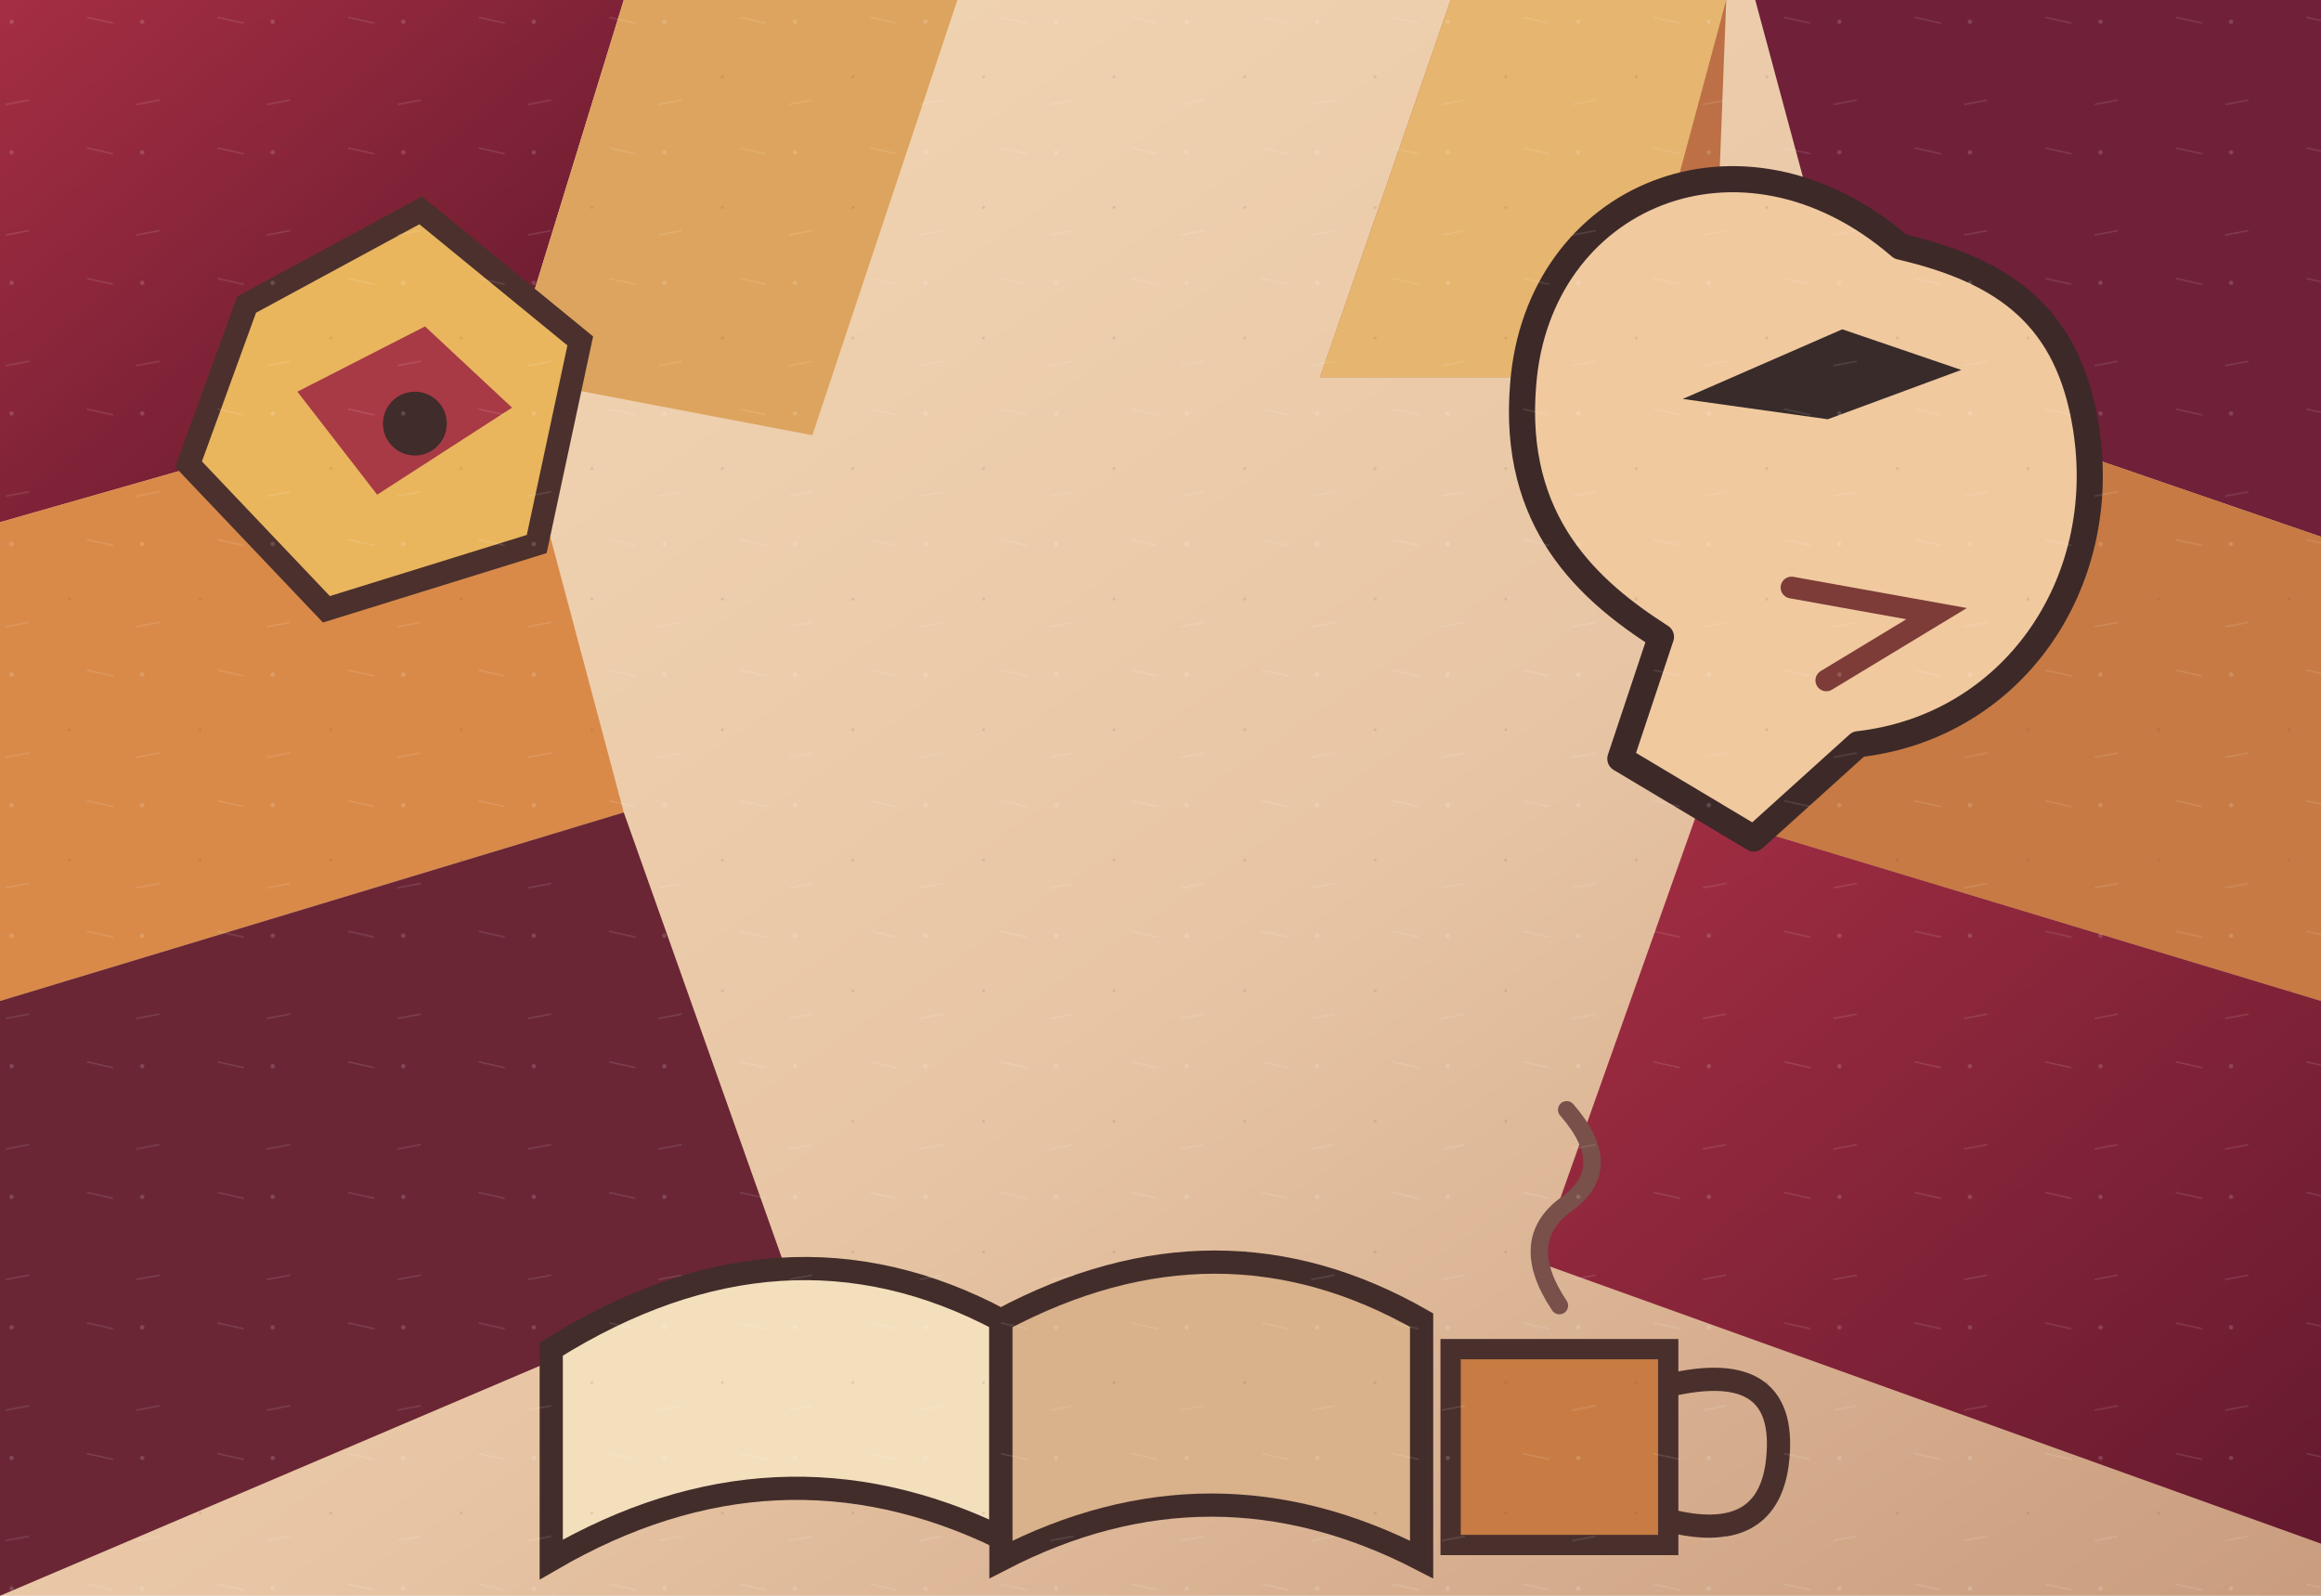
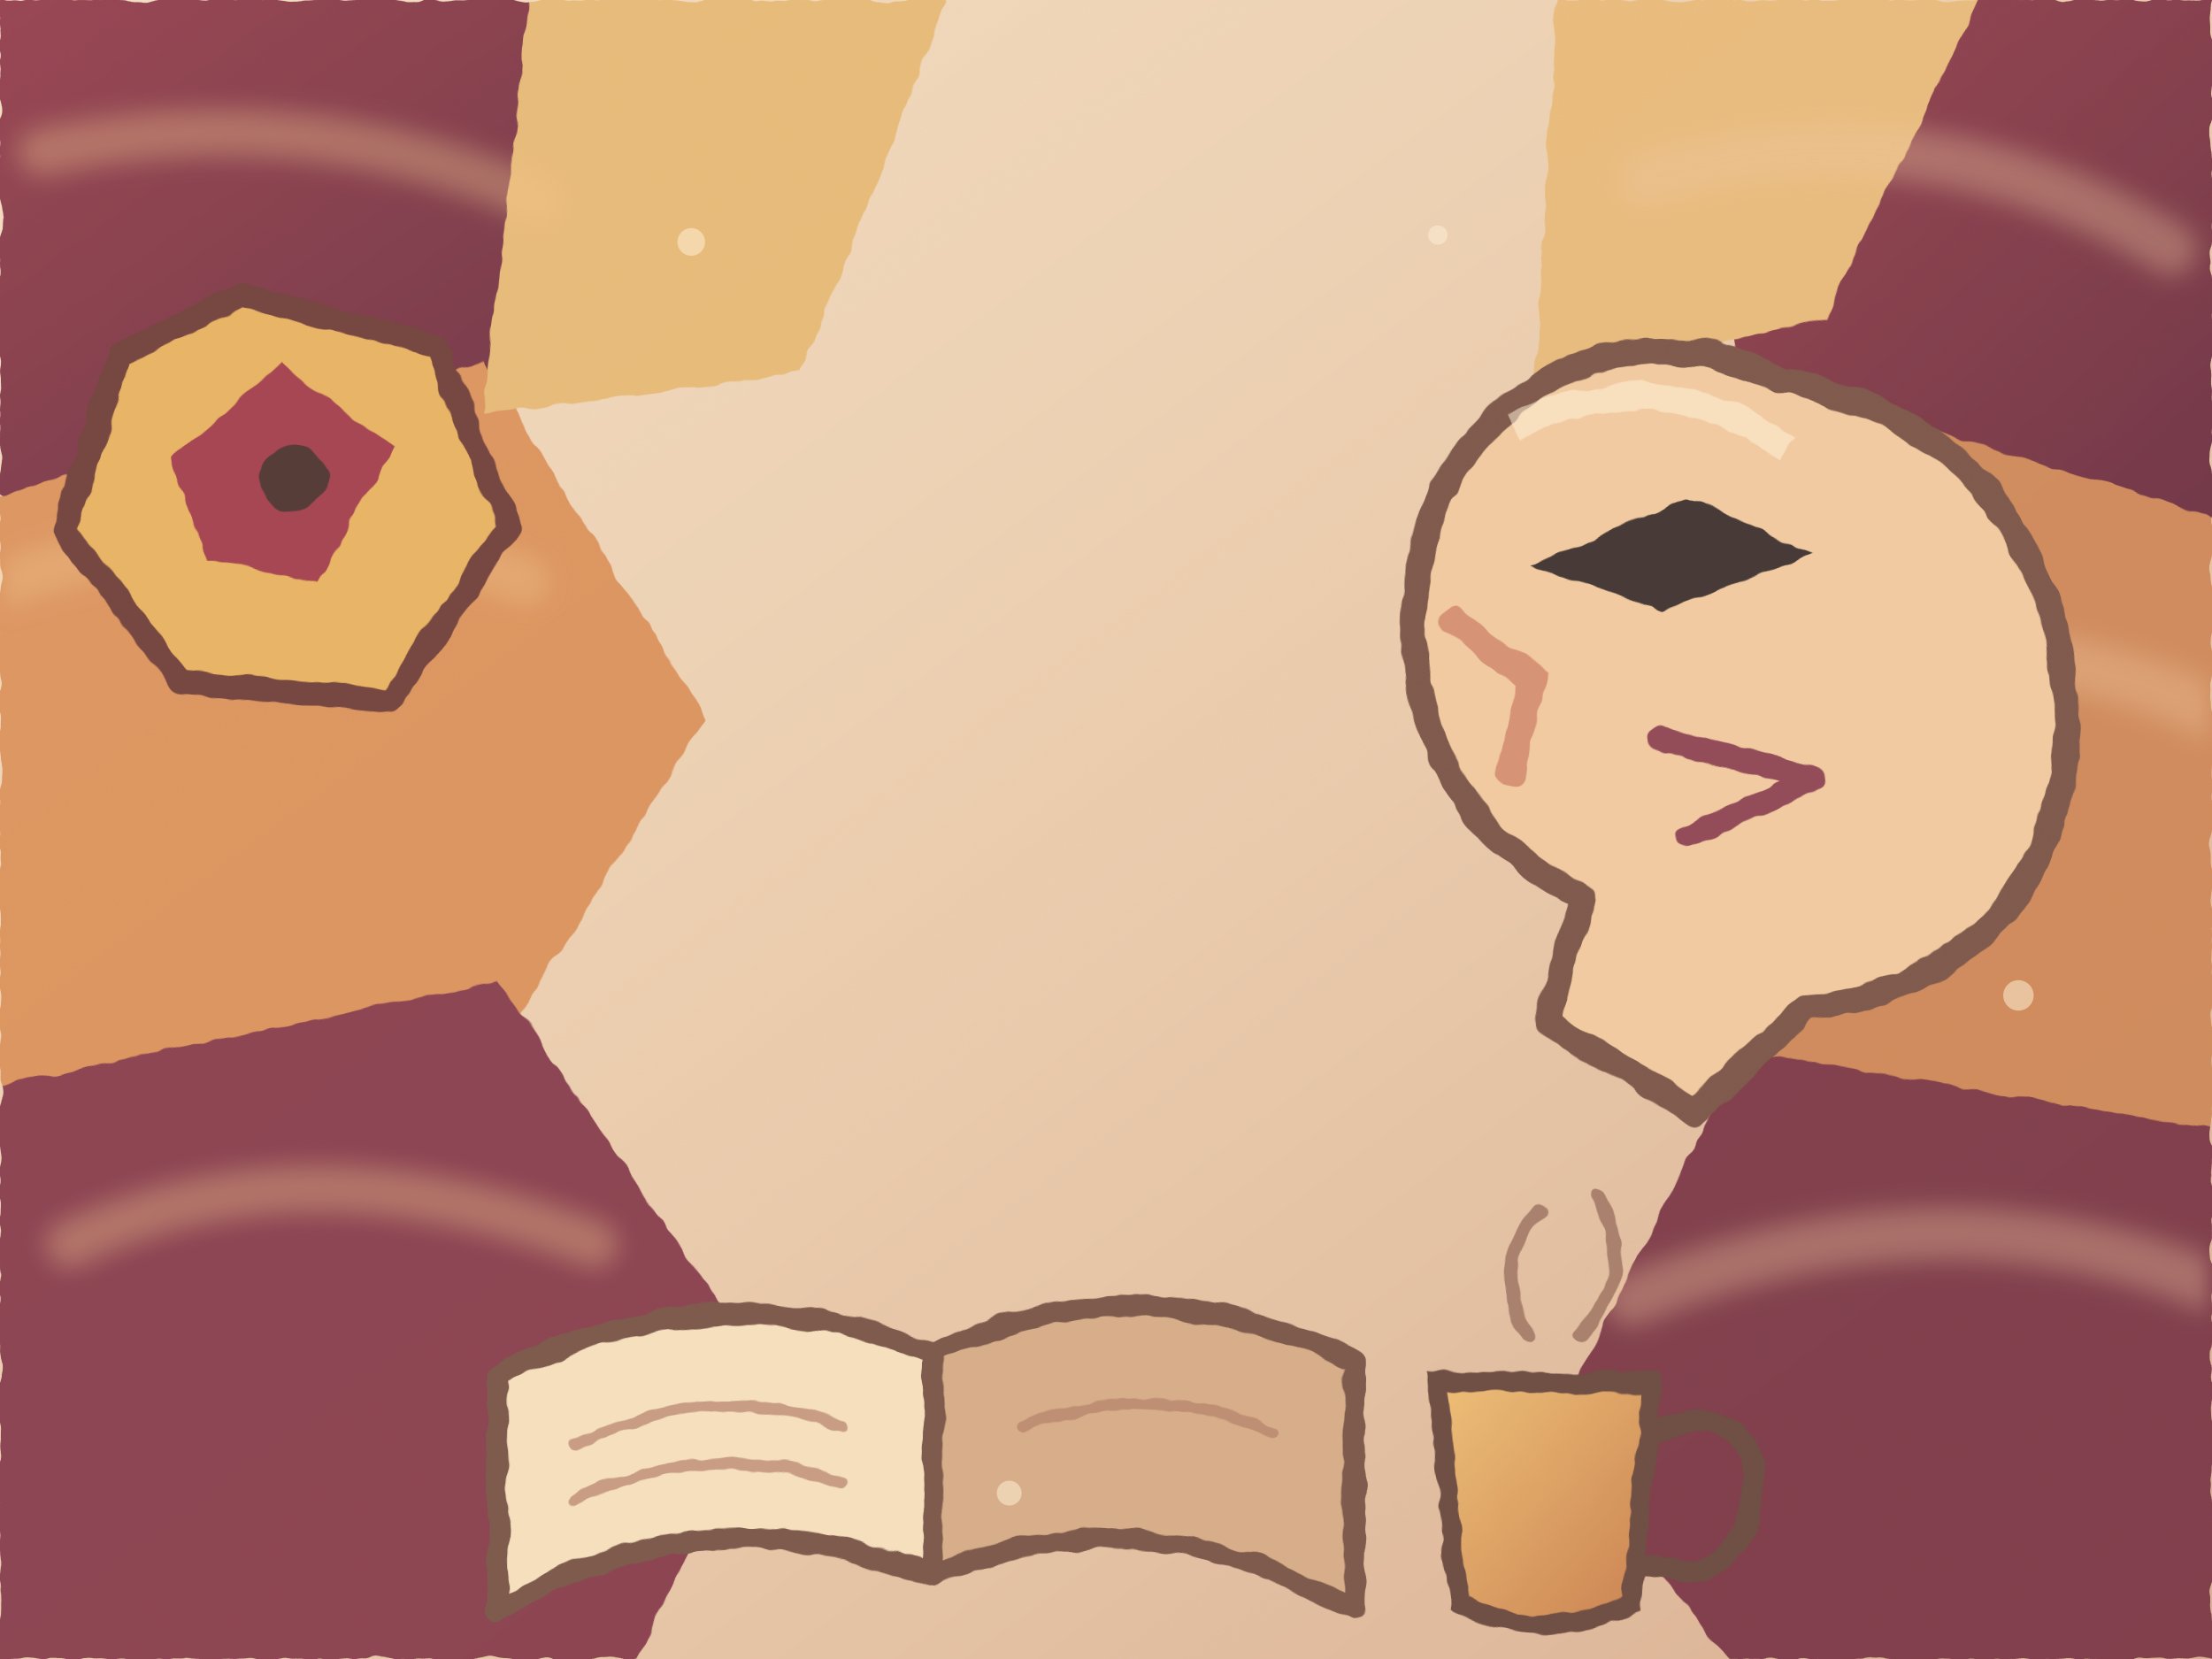
- <svg xmlns="http://www.w3.org/2000/svg" viewBox="0 0 1600 1100" preserveAspectRatio="xMidYMid slice">
+ <svg xmlns="http://www.w3.org/2000/svg" viewBox="0 0 1600 1200" preserveAspectRatio="xMidYMid slice">
  <defs>
-     <linearGradient id="paper" x2="1" y2="1">
-       <stop stop-color="#f4d9b7" />
-       <stop offset=".55" stop-color="#e8c6a5" />
-       <stop offset="1" stop-color="#c99c7e" />
+     <linearGradient id="paper" x1="0" y1="0" x2="1" y2="1">
+       <stop stop-color="#f5dfc5" />
+       <stop offset=".55" stop-color="#e8c9aa" />
+       <stop offset="1" stop-color="#d8ad91" />
    </linearGradient>
-     <linearGradient id="wine" x2="1" y2="1">
-       <stop stop-color="#a52e43" />
-       <stop offset="1" stop-color="#5c172c" />
+     <linearGradient id="burgundy" x1="0" y1="0" x2="1" y2="1">
+       <stop stop-color="#8e3043" />
+       <stop offset="1" stop-color="#571d35" />
    </linearGradient>
-     <pattern id="grain" width="90" height="90" patternUnits="userSpaceOnUse">
-       <circle cx="8" cy="15" r="1.5" fill="#fff" opacity=".16" />
-       <circle cx="48" cy="53" r="1" fill="#5b2a27" opacity=".12" />
-       <path d="M4 72l16-3M60 12l18 4" stroke="#fff" opacity=".12" />
-     </pattern>
+     <linearGradient id="ochre" x1="0" y1="0" x2="1" y2="1">
+       <stop stop-color="#edbd72" />
+       <stop offset="1" stop-color="#c77b49" />
+     </linearGradient>
+     <filter id="soft">
+       <feGaussianBlur stdDeviation="9" />
+     </filter>
+     <filter id="paint">
+       <feTurbulence type="fractalNoise" baseFrequency=".035" numOctaves="3" seed="8" result="noise" />
+       <feDisplacementMap in="SourceGraphic" in2="noise" scale="8" xChannelSelector="R" yChannelSelector="G" />
+     </filter>
+     <filter id="grain">
+       <feTurbulence type="fractalNoise" baseFrequency=".7" numOctaves="2" stitchTiles="stitch" />
+       <feColorMatrix type="saturate" values="0" />
+       <feComponentTransfer>
+         <feFuncA type="table" tableValues="0 .10" />
+       </feComponentTransfer>
+       <feBlend in="SourceGraphic" mode="soft-light" />
+     </filter>
  </defs>
-   <rect width="1600" height="1100" fill="url(#paper)" />
-   <path d="M0 0h430l-80 260L0 360z" fill="url(#wine)" />
-   <path d="M0 360 350 260l80 300L0 690z" fill="#d98a49" />
-   <path d="M0 690 430 560l110 310L0 1100z" fill="#6a2635" />
-   <path d="M430 0 660 0 560 300 350 260z" fill="#dca45e" />
-   <path d="M1600 0h-390l70 260 320 110z" fill="#702039" />
-   <path d="m1600 370-320-110-110 300 430 130z" fill="#c77a43" />
-   <path d="m1600 690-430-130-110 310 640 230z" fill="url(#wine)" />
-   <path d="M1190 0h-190l-90 260 270 0z" fill="#bd7045" />
-   <path d="m1000 0 190 0-70 260-210 0z" fill="#e6b56f" />
-   <path d="M1310 170c-110-95-250-35-260 95-8 95 45 142 95 174l-28 84 92 55 72-65c106-12 174-110 157-218-12-76-55-108-128-125z" fill="#f0c99f" stroke="#3d2928" stroke-width="18" stroke-linejoin="round" />
-   <path d="m1160 275 110-48 82 28-92 34z" fill="#382b2a" />
-   <path d="m1235 405 100 18-76 46" fill="none" stroke="#7d3c37" stroke-width="15" stroke-linecap="round" />
-   <path d="M170 210 290 145l110 90-30 140-145 45-95-100z" fill="#e9b65e" stroke="#4b302d" stroke-width="16" />
-   <path d="m205 270 88-45 60 56-93 60z" fill="#a83a45" />
-   <circle cx="286" cy="292" r="22" fill="#402c2a" />
-   <path d="M380 930q160-100 310-20v150q-155-75-310 15z" fill="#f4dfbd" stroke="#422d2b" stroke-width="16" />
-   <path d="M690 910q150-80 290 0v165q-145-75-290 0z" fill="#d9b18a" stroke="#422d2b" stroke-width="16" />
-   <path d="M1000 930h150v135h-150z" fill="#c87c43" stroke="#4a302c" stroke-width="14" />
-   <path d="M1150 955q85-20 75 55-8 55-75 38" fill="none" stroke="#4a302c" stroke-width="16" />
-   <path d="M1075 900q-30-45 5-70t0-65" fill="none" stroke="#79504a" stroke-width="12" stroke-linecap="round" />
-   <rect width="1600" height="1100" fill="url(#grain)" />
+   <rect width="1600" height="1200" fill="url(#paper)" />
+   <g opacity=".92" filter="url(#paint)">
+     <path d="M-90 0H490L365 290 80 410-80 300Z" fill="url(#burgundy)" />
+     <path d="M-80 380 350 260 510 520 360 760-90 800Z" fill="#d88b53" />
+     <path d="M-70 800 360 710 560 1000 430 1260H-80Z" fill="#7c2c42" />
+     <path d="M390-60 700-40 580 270 350 300Z" fill="#e5b66f" />
+     <path d="M1680-30H1190L1260 280 1610 420Z" fill="url(#burgundy)" />
+     <path d="M1680 400 1270 270 1110 550 1260 820 1680 850Z" fill="#cb8150" />
+     <path d="M1680 830 1260 760 1120 1040 1300 1260H1680Z" fill="#70283d" />
+     <path d="M1130-60 1450-40 1320 230 1110 280Z" fill="#e7b875" />
+   </g>
+   <g fill="none" stroke-linecap="round" opacity=".36" filter="url(#soft)">
+     <path d="M30 110Q220 70 390 145M-20 430Q190 350 380 420M50 900Q220 820 430 900" stroke="#f3c58b" stroke-width="34" />
+     <path d="M1190 130Q1390 70 1570 180M1220 510Q1430 430 1610 520M1180 940Q1400 850 1600 930" stroke="#f0c49b" stroke-width="38" />
+   </g>
+   <g transform="translate(1115 245) rotate(5)" filter="url(#paint)">
+     <path d="M175 15C55-35-75 50-75 190c0 110 60 180 140 210l-18 92 112 55 75-82c120-22 188-122 165-245C378 100 294 25 175 15Z" fill="#f1c99f" stroke="#765044" stroke-width="19" stroke-linejoin="round" />
+     <path d="M5 165 115 105 210 137 105 188Z" fill="#382d2c" />
+     <path d="M110 280 225 300 135 350" fill="none" stroke="#8b4050" stroke-width="17" stroke-linecap="round" stroke-linejoin="round" />
+     <path d="M-45 210 15 245 5 315" fill="none" stroke="#d58d70" stroke-width="20" stroke-linecap="round" />
+     <path d="M-15 65Q90 5 185 65" fill="none" stroke="#fff0d7" stroke-width="20" opacity=".55" />
+   </g>
+   <g transform="translate(205 360) rotate(-12)" filter="url(#paint)">
+     <path d="M0-150 130-85 155 55 45 160-100 115-160-10-95-125Z" fill="#e7b15f" stroke="#6d3b37" stroke-width="17" stroke-linejoin="round" />
+     <path d="M-72-45 18-95 85-20 12 65-65 32Z" fill="#a13b4b" />
+     <circle cx="10" cy="-12" r="24" fill="#4a302e" />
+   </g>
+   <g transform="translate(360 950)" filter="url(#paint)">
+     <path d="M0 45Q155-35 315 28V190Q150 125 0 215Z" fill="#f5dfbd" stroke="#755044" stroke-width="15" stroke-linejoin="round" />
+     <path d="M315 28Q465-42 620 35V215Q460 125 315 190Z" fill="#d5aa85" stroke="#755044" stroke-width="15" stroke-linejoin="round" />
+     <path d="M55 95Q150 48 250 82M55 135Q150 90 250 122M380 83Q470 45 560 86" fill="none" stroke="#b17a65" stroke-width="8" stroke-linecap="round" opacity=".7" />
+   </g>
+   <g transform="translate(1040 1000)" filter="url(#paint)">
+     <path d="M0 0H155L140 160Q75 190 15 160Z" fill="url(#ochre)" stroke="#65433b" stroke-width="14" />
+     <path d="M155 35Q245 8 225 95Q213 150 145 130" fill="none" stroke="#65433b" stroke-width="16" />
+     <path d="M65-35Q35-85 75-125M105-35Q145-85 115-135" fill="none" stroke="#8a5c4e" stroke-width="10" stroke-linecap="round" opacity=".7" />
+   </g>
+   <g fill="#fff0d5" opacity=".55">
+     <circle cx="500" cy="175" r="10" />
+     <circle cx="1040" cy="170" r="7" />
+     <circle cx="1460" cy="720" r="11" />
+     <circle cx="730" cy="1080" r="9" />
+   </g>
+   <rect width="1600" height="1200" fill="#f2d7b8" opacity=".08" filter="url(#grain)" />
</svg>
